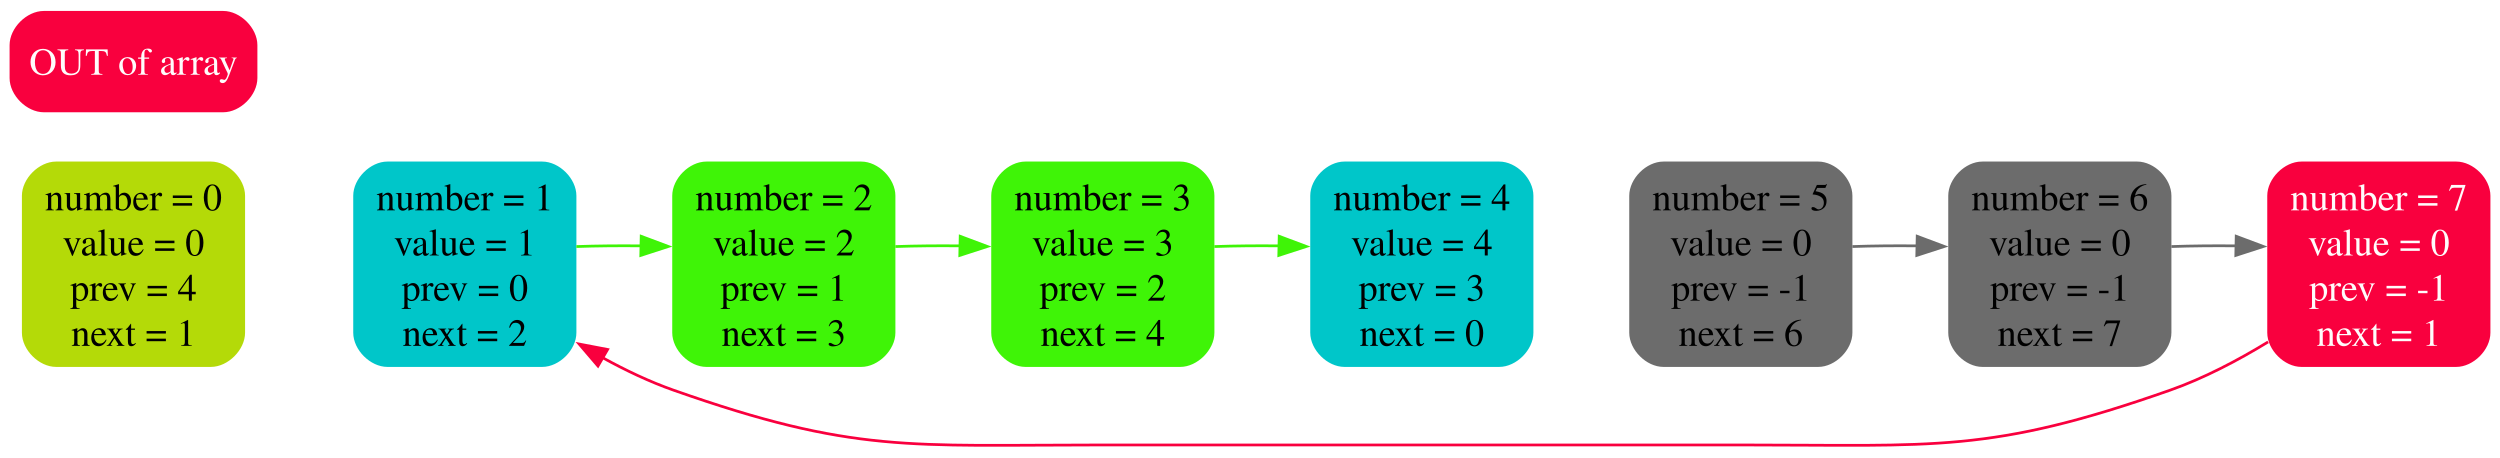
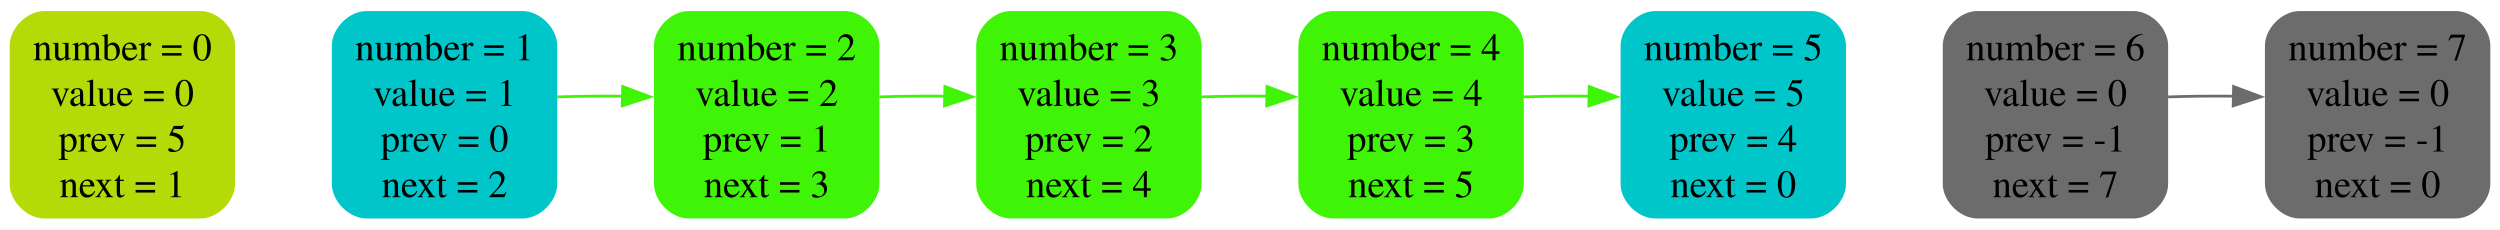
- <svg xmlns="http://www.w3.org/2000/svg" width="913pt" height="167pt" viewBox="0.00 0.00 913.00 167.00">
-   <g id="graph0" class="graph" transform="scale(1 1) rotate(0) translate(4 163.29)">
-     <polygon fill="white" stroke="none" points="-4,4 -4,-163.29 909,-163.29 909,4 -4,4" />
+ <svg xmlns="http://www.w3.org/2000/svg" width="904pt" height="83pt" viewBox="0.00 0.00 904.00 83.00">
+   <g id="graph0" class="graph" transform="scale(1 1) rotate(0) translate(4 79)">
+     <polygon fill="white" stroke="none" points="-4,4 -4,-79 900,-79 900,4 -4,4" />
    <g id="node1" class="node">
-       <path fill="#b4da08" stroke="#b4da08" d="M16.5,-29.79C16.5,-29.79 73,-29.79 73,-29.79 79,-29.79 85,-35.79 85,-41.79 85,-41.79 85,-91.79 85,-91.79 85,-97.79 79,-103.79 73,-103.79 73,-103.79 16.5,-103.79 16.5,-103.79 10.5,-103.79 4.5,-97.79 4.5,-91.79 4.5,-91.79 4.5,-41.79 4.5,-41.79 4.5,-35.79 10.5,-29.79 16.5,-29.79" />
-       <text xml:space="preserve" text-anchor="middle" x="44.75" y="-86.49" font-family="Times,serif" font-size="14.00">number = 0</text>
-       <text xml:space="preserve" text-anchor="middle" x="44.75" y="-69.99" font-family="Times,serif" font-size="14.00">value = 0</text>
-       <text xml:space="preserve" text-anchor="middle" x="44.75" y="-53.49" font-family="Times,serif" font-size="14.00">prev = 4</text>
-       <text xml:space="preserve" text-anchor="middle" x="44.75" y="-36.99" font-family="Times,serif" font-size="14.00">next = 1</text>
+       <path fill="#b4da08" stroke="#b4da08" d="M12,-0.5C12,-0.5 68.5,-0.5 68.5,-0.5 74.5,-0.5 80.5,-6.5 80.5,-12.5 80.5,-12.5 80.5,-62.5 80.5,-62.5 80.5,-68.5 74.5,-74.5 68.5,-74.5 68.5,-74.5 12,-74.5 12,-74.5 6,-74.5 0,-68.5 0,-62.5 0,-62.5 0,-12.5 0,-12.5 0,-6.5 6,-0.5 12,-0.5" />
+       <text xml:space="preserve" text-anchor="middle" x="40.25" y="-57.2" font-family="Times,serif" font-size="14.00">number = 0</text>
+       <text xml:space="preserve" text-anchor="middle" x="40.25" y="-40.7" font-family="Times,serif" font-size="14.00">value = 0</text>
+       <text xml:space="preserve" text-anchor="middle" x="40.25" y="-24.2" font-family="Times,serif" font-size="14.00">prev = 5</text>
+       <text xml:space="preserve" text-anchor="middle" x="40.25" y="-7.7" font-family="Times,serif" font-size="14.00">next = 1</text>
    </g>
    <g id="node2" class="node">
-       <path fill="#00c6c9" stroke="#00c6c9" d="M137.5,-29.79C137.5,-29.79 194,-29.79 194,-29.79 200,-29.79 206,-35.79 206,-41.79 206,-41.79 206,-91.79 206,-91.79 206,-97.79 200,-103.79 194,-103.79 194,-103.79 137.5,-103.79 137.5,-103.79 131.5,-103.79 125.5,-97.79 125.5,-91.79 125.5,-91.79 125.5,-41.79 125.5,-41.79 125.5,-35.79 131.5,-29.79 137.5,-29.79" />
-       <text xml:space="preserve" text-anchor="middle" x="165.75" y="-86.49" font-family="Times,serif" font-size="14.00">number = 1</text>
-       <text xml:space="preserve" text-anchor="middle" x="165.75" y="-69.99" font-family="Times,serif" font-size="14.00">value = 1</text>
-       <text xml:space="preserve" text-anchor="middle" x="165.75" y="-53.49" font-family="Times,serif" font-size="14.00">prev = 0</text>
-       <text xml:space="preserve" text-anchor="middle" x="165.75" y="-36.99" font-family="Times,serif" font-size="14.00">next = 2</text>
+       <path fill="#00c6c9" stroke="#00c6c9" d="M128.5,-0.5C128.5,-0.5 185,-0.5 185,-0.5 191,-0.5 197,-6.5 197,-12.5 197,-12.5 197,-62.5 197,-62.5 197,-68.5 191,-74.5 185,-74.5 185,-74.5 128.5,-74.5 128.5,-74.5 122.5,-74.5 116.5,-68.5 116.5,-62.5 116.5,-62.5 116.5,-12.5 116.5,-12.5 116.5,-6.5 122.5,-0.5 128.5,-0.5" />
+       <text xml:space="preserve" text-anchor="middle" x="156.75" y="-57.2" font-family="Times,serif" font-size="14.00">number = 1</text>
+       <text xml:space="preserve" text-anchor="middle" x="156.75" y="-40.7" font-family="Times,serif" font-size="14.00">value = 1</text>
+       <text xml:space="preserve" text-anchor="middle" x="156.75" y="-24.2" font-family="Times,serif" font-size="14.00">prev = 0</text>
+       <text xml:space="preserve" text-anchor="middle" x="156.75" y="-7.7" font-family="Times,serif" font-size="14.00">next = 2</text>
    </g>
    <g id="node3" class="node">
-       <path fill="#3ff407" stroke="#3ff407" d="M254,-29.79C254,-29.79 310.5,-29.79 310.5,-29.79 316.5,-29.79 322.5,-35.79 322.5,-41.79 322.5,-41.79 322.5,-91.79 322.5,-91.79 322.5,-97.79 316.5,-103.79 310.5,-103.79 310.5,-103.79 254,-103.79 254,-103.79 248,-103.79 242,-97.79 242,-91.79 242,-91.79 242,-41.79 242,-41.79 242,-35.79 248,-29.79 254,-29.79" />
-       <text xml:space="preserve" text-anchor="middle" x="282.25" y="-86.49" font-family="Times,serif" font-size="14.00">number = 2</text>
-       <text xml:space="preserve" text-anchor="middle" x="282.25" y="-69.99" font-family="Times,serif" font-size="14.00">value = 2</text>
-       <text xml:space="preserve" text-anchor="middle" x="282.25" y="-53.49" font-family="Times,serif" font-size="14.00">prev = 1</text>
-       <text xml:space="preserve" text-anchor="middle" x="282.25" y="-36.99" font-family="Times,serif" font-size="14.00">next = 3</text>
+       <path fill="#3ff407" stroke="#3ff407" d="M245,-0.5C245,-0.5 301.5,-0.5 301.5,-0.5 307.5,-0.5 313.5,-6.5 313.5,-12.5 313.5,-12.5 313.5,-62.5 313.5,-62.5 313.5,-68.5 307.5,-74.5 301.5,-74.5 301.5,-74.5 245,-74.5 245,-74.5 239,-74.5 233,-68.5 233,-62.5 233,-62.5 233,-12.5 233,-12.5 233,-6.5 239,-0.5 245,-0.5" />
+       <text xml:space="preserve" text-anchor="middle" x="273.25" y="-57.2" font-family="Times,serif" font-size="14.00">number = 2</text>
+       <text xml:space="preserve" text-anchor="middle" x="273.25" y="-40.7" font-family="Times,serif" font-size="14.00">value = 2</text>
+       <text xml:space="preserve" text-anchor="middle" x="273.25" y="-24.2" font-family="Times,serif" font-size="14.00">prev = 1</text>
+       <text xml:space="preserve" text-anchor="middle" x="273.25" y="-7.7" font-family="Times,serif" font-size="14.00">next = 3</text>
    </g>
    <g id="edge8" class="edge">
-       <path fill="none" stroke="#3ff407" d="M206.48,-73.25C214.11,-73.51 222.21,-73.59 230.15,-73.5" />
-       <polygon fill="#3ff407" stroke="#3ff407" points="230.16,-77 240.08,-73.28 230.01,-70.01 230.16,-77" />
+       <path fill="none" stroke="#3ff407" d="M197.48,-43.96C205.11,-44.22 213.21,-44.31 221.15,-44.22" />
+       <polygon fill="#3ff407" stroke="#3ff407" points="221.16,-47.72 231.08,-43.99 221.01,-40.72 221.16,-47.72" />
    </g>
    <g id="node4" class="node">
-       <path fill="#3ff407" stroke="#3ff407" d="M370.5,-29.79C370.5,-29.79 427,-29.79 427,-29.79 433,-29.79 439,-35.79 439,-41.79 439,-41.79 439,-91.79 439,-91.79 439,-97.79 433,-103.79 427,-103.79 427,-103.79 370.5,-103.79 370.5,-103.79 364.5,-103.79 358.5,-97.79 358.5,-91.79 358.5,-91.79 358.5,-41.79 358.5,-41.79 358.5,-35.79 364.5,-29.79 370.5,-29.79" />
-       <text xml:space="preserve" text-anchor="middle" x="398.75" y="-86.49" font-family="Times,serif" font-size="14.00">number = 3</text>
-       <text xml:space="preserve" text-anchor="middle" x="398.75" y="-69.99" font-family="Times,serif" font-size="14.00">value = 3</text>
-       <text xml:space="preserve" text-anchor="middle" x="398.75" y="-53.49" font-family="Times,serif" font-size="14.00">prev = 2</text>
-       <text xml:space="preserve" text-anchor="middle" x="398.75" y="-36.99" font-family="Times,serif" font-size="14.00">next = 4</text>
+       <path fill="#3ff407" stroke="#3ff407" d="M361.5,-0.5C361.5,-0.5 418,-0.5 418,-0.5 424,-0.5 430,-6.5 430,-12.5 430,-12.5 430,-62.5 430,-62.5 430,-68.5 424,-74.5 418,-74.5 418,-74.5 361.5,-74.5 361.5,-74.5 355.5,-74.5 349.5,-68.5 349.5,-62.5 349.5,-62.5 349.5,-12.5 349.5,-12.5 349.5,-6.5 355.5,-0.5 361.5,-0.5" />
+       <text xml:space="preserve" text-anchor="middle" x="389.75" y="-57.2" font-family="Times,serif" font-size="14.00">number = 3</text>
+       <text xml:space="preserve" text-anchor="middle" x="389.75" y="-40.7" font-family="Times,serif" font-size="14.00">value = 3</text>
+       <text xml:space="preserve" text-anchor="middle" x="389.75" y="-24.2" font-family="Times,serif" font-size="14.00">prev = 2</text>
+       <text xml:space="preserve" text-anchor="middle" x="389.75" y="-7.7" font-family="Times,serif" font-size="14.00">next = 4</text>
    </g>
    <g id="edge9" class="edge">
-       <path fill="none" stroke="#3ff407" d="M322.98,-73.25C330.61,-73.51 338.71,-73.59 346.65,-73.5" />
-       <polygon fill="#3ff407" stroke="#3ff407" points="346.66,-77 356.58,-73.28 346.51,-70.01 346.66,-77" />
+       <path fill="none" stroke="#3ff407" d="M313.98,-43.96C321.61,-44.22 329.71,-44.31 337.65,-44.22" />
+       <polygon fill="#3ff407" stroke="#3ff407" points="337.66,-47.72 347.58,-43.99 337.51,-40.72 337.66,-47.72" />
    </g>
    <g id="node5" class="node">
-       <path fill="#00c6c9" stroke="#00c6c9" d="M487,-29.79C487,-29.79 543.5,-29.79 543.5,-29.79 549.5,-29.79 555.5,-35.79 555.5,-41.79 555.5,-41.79 555.5,-91.79 555.5,-91.79 555.5,-97.79 549.5,-103.79 543.5,-103.79 543.5,-103.79 487,-103.79 487,-103.79 481,-103.79 475,-97.79 475,-91.79 475,-91.79 475,-41.79 475,-41.79 475,-35.79 481,-29.79 487,-29.79" />
-       <text xml:space="preserve" text-anchor="middle" x="515.25" y="-86.49" font-family="Times,serif" font-size="14.00">number = 4</text>
-       <text xml:space="preserve" text-anchor="middle" x="515.25" y="-69.99" font-family="Times,serif" font-size="14.00">value = 4</text>
-       <text xml:space="preserve" text-anchor="middle" x="515.25" y="-53.49" font-family="Times,serif" font-size="14.00">prev = 3</text>
-       <text xml:space="preserve" text-anchor="middle" x="515.25" y="-36.99" font-family="Times,serif" font-size="14.00">next = 0</text>
+       <path fill="#3ff407" stroke="#3ff407" d="M478,-0.5C478,-0.5 534.5,-0.5 534.5,-0.5 540.5,-0.5 546.5,-6.5 546.5,-12.5 546.5,-12.5 546.5,-62.5 546.5,-62.5 546.5,-68.5 540.5,-74.5 534.5,-74.5 534.5,-74.5 478,-74.5 478,-74.5 472,-74.5 466,-68.5 466,-62.5 466,-62.5 466,-12.5 466,-12.5 466,-6.5 472,-0.5 478,-0.5" />
+       <text xml:space="preserve" text-anchor="middle" x="506.25" y="-57.2" font-family="Times,serif" font-size="14.00">number = 4</text>
+       <text xml:space="preserve" text-anchor="middle" x="506.25" y="-40.7" font-family="Times,serif" font-size="14.00">value = 4</text>
+       <text xml:space="preserve" text-anchor="middle" x="506.25" y="-24.2" font-family="Times,serif" font-size="14.00">prev = 3</text>
+       <text xml:space="preserve" text-anchor="middle" x="506.25" y="-7.7" font-family="Times,serif" font-size="14.00">next = 5</text>
    </g>
    <g id="edge10" class="edge">
-       <path fill="none" stroke="#3ff407" d="M439.48,-73.25C447.11,-73.51 455.21,-73.59 463.15,-73.5" />
-       <polygon fill="#3ff407" stroke="#3ff407" points="463.16,-77 473.08,-73.28 463.01,-70.01 463.16,-77" />
+       <path fill="none" stroke="#3ff407" d="M430.48,-43.96C438.11,-44.22 446.21,-44.31 454.15,-44.22" />
+       <polygon fill="#3ff407" stroke="#3ff407" points="454.16,-47.72 464.08,-43.99 454.01,-40.72 454.16,-47.72" />
    </g>
    <g id="node6" class="node">
-       <path fill="#6c6c6c" stroke="#6c6c6c" d="M603.5,-29.79C603.5,-29.79 660,-29.79 660,-29.79 666,-29.79 672,-35.79 672,-41.79 672,-41.79 672,-91.79 672,-91.79 672,-97.79 666,-103.79 660,-103.79 660,-103.79 603.5,-103.79 603.5,-103.79 597.5,-103.79 591.5,-97.79 591.5,-91.79 591.5,-91.79 591.5,-41.79 591.5,-41.79 591.5,-35.79 597.5,-29.79 603.5,-29.79" />
-       <text xml:space="preserve" text-anchor="middle" x="631.75" y="-86.49" font-family="Times,serif" font-size="14.00">number = 5</text>
-       <text xml:space="preserve" text-anchor="middle" x="631.75" y="-69.99" font-family="Times,serif" font-size="14.00">value = 0</text>
-       <text xml:space="preserve" text-anchor="middle" x="631.75" y="-53.49" font-family="Times,serif" font-size="14.00">prev = -1</text>
-       <text xml:space="preserve" text-anchor="middle" x="631.75" y="-36.99" font-family="Times,serif" font-size="14.00">next = 6</text>
+       <path fill="#00c6c9" stroke="#00c6c9" d="M594.5,-0.5C594.5,-0.5 651,-0.5 651,-0.5 657,-0.5 663,-6.5 663,-12.5 663,-12.5 663,-62.5 663,-62.5 663,-68.5 657,-74.5 651,-74.5 651,-74.5 594.5,-74.5 594.5,-74.5 588.5,-74.5 582.5,-68.5 582.5,-62.5 582.5,-62.5 582.5,-12.5 582.5,-12.5 582.5,-6.5 588.5,-0.5 594.5,-0.5" />
+       <text xml:space="preserve" text-anchor="middle" x="622.75" y="-57.2" font-family="Times,serif" font-size="14.00">number = 5</text>
+       <text xml:space="preserve" text-anchor="middle" x="622.75" y="-40.7" font-family="Times,serif" font-size="14.00">value = 5</text>
+       <text xml:space="preserve" text-anchor="middle" x="622.75" y="-24.2" font-family="Times,serif" font-size="14.00">prev = 4</text>
+       <text xml:space="preserve" text-anchor="middle" x="622.75" y="-7.7" font-family="Times,serif" font-size="14.00">next = 0</text>
+     </g>
+     <g id="edge11" class="edge">
+       <path fill="none" stroke="#3ff407" d="M546.98,-43.96C554.61,-44.22 562.71,-44.31 570.65,-44.22" />
+       <polygon fill="#3ff407" stroke="#3ff407" points="570.66,-47.72 580.58,-43.99 570.51,-40.72 570.66,-47.72" />
    </g>
    <g id="node7" class="node">
-       <path fill="#6c6c6c" stroke="#6c6c6c" d="M720,-29.79C720,-29.79 776.5,-29.79 776.5,-29.79 782.5,-29.79 788.5,-35.79 788.5,-41.79 788.5,-41.79 788.5,-91.79 788.5,-91.79 788.5,-97.79 782.5,-103.79 776.5,-103.79 776.5,-103.79 720,-103.79 720,-103.79 714,-103.79 708,-97.79 708,-91.79 708,-91.79 708,-41.79 708,-41.79 708,-35.79 714,-29.79 720,-29.79" />
-       <text xml:space="preserve" text-anchor="middle" x="748.25" y="-86.49" font-family="Times,serif" font-size="14.00">number = 6</text>
-       <text xml:space="preserve" text-anchor="middle" x="748.25" y="-69.99" font-family="Times,serif" font-size="14.00">value = 0</text>
-       <text xml:space="preserve" text-anchor="middle" x="748.25" y="-53.49" font-family="Times,serif" font-size="14.00">prev = -1</text>
-       <text xml:space="preserve" text-anchor="middle" x="748.25" y="-36.99" font-family="Times,serif" font-size="14.00">next = 7</text>
-     </g>
-     <g id="edge11" class="edge">
-       <path fill="none" stroke="#6c6c6c" d="M672.48,-73.25C680.11,-73.51 688.21,-73.59 696.15,-73.5" />
-       <polygon fill="#6c6c6c" stroke="#6c6c6c" points="696.16,-77 706.08,-73.28 696.01,-70.01 696.16,-77" />
+       <path fill="#6c6c6c" stroke="#6c6c6c" d="M711,-0.5C711,-0.5 767.5,-0.5 767.5,-0.5 773.5,-0.5 779.5,-6.5 779.5,-12.5 779.5,-12.5 779.5,-62.5 779.5,-62.5 779.5,-68.5 773.5,-74.5 767.5,-74.5 767.5,-74.5 711,-74.5 711,-74.5 705,-74.5 699,-68.5 699,-62.5 699,-62.5 699,-12.5 699,-12.5 699,-6.5 705,-0.5 711,-0.5" />
+       <text xml:space="preserve" text-anchor="middle" x="739.25" y="-57.2" font-family="Times,serif" font-size="14.00">number = 6</text>
+       <text xml:space="preserve" text-anchor="middle" x="739.25" y="-40.7" font-family="Times,serif" font-size="14.00">value = 0</text>
+       <text xml:space="preserve" text-anchor="middle" x="739.25" y="-24.2" font-family="Times,serif" font-size="14.00">prev = -1</text>
+       <text xml:space="preserve" text-anchor="middle" x="739.25" y="-7.7" font-family="Times,serif" font-size="14.00">next = 7</text>
    </g>
    <g id="node8" class="node">
-       <path fill="#f9003e" stroke="#f9003e" d="M836.5,-29.79C836.5,-29.79 893,-29.79 893,-29.79 899,-29.79 905,-35.79 905,-41.79 905,-41.79 905,-91.79 905,-91.79 905,-97.79 899,-103.79 893,-103.79 893,-103.79 836.5,-103.79 836.5,-103.79 830.5,-103.79 824.5,-97.79 824.5,-91.79 824.5,-91.79 824.5,-41.79 824.5,-41.79 824.5,-35.79 830.5,-29.79 836.5,-29.79" />
-       <text xml:space="preserve" text-anchor="middle" x="864.75" y="-86.49" font-family="Times,serif" font-size="14.00" fill="#fffbfb">number = 7</text>
-       <text xml:space="preserve" text-anchor="middle" x="864.75" y="-69.99" font-family="Times,serif" font-size="14.00" fill="#fffbfb">value = 0</text>
-       <text xml:space="preserve" text-anchor="middle" x="864.75" y="-53.49" font-family="Times,serif" font-size="14.00" fill="#fffbfb">prev = -1</text>
-       <text xml:space="preserve" text-anchor="middle" x="864.75" y="-36.99" font-family="Times,serif" font-size="14.00" fill="#fffbfb">next = 1</text>
+       <path fill="#6c6c6c" stroke="#6c6c6c" d="M827.5,-0.5C827.5,-0.5 884,-0.5 884,-0.5 890,-0.5 896,-6.5 896,-12.5 896,-12.5 896,-62.5 896,-62.5 896,-68.5 890,-74.5 884,-74.5 884,-74.5 827.5,-74.5 827.5,-74.5 821.5,-74.5 815.5,-68.5 815.5,-62.5 815.5,-62.5 815.5,-12.5 815.5,-12.5 815.5,-6.5 821.5,-0.5 827.5,-0.5" />
+       <text xml:space="preserve" text-anchor="middle" x="855.75" y="-57.2" font-family="Times,serif" font-size="14.00">number = 7</text>
+       <text xml:space="preserve" text-anchor="middle" x="855.75" y="-40.7" font-family="Times,serif" font-size="14.00">value = 0</text>
+       <text xml:space="preserve" text-anchor="middle" x="855.75" y="-24.2" font-family="Times,serif" font-size="14.00">prev = -1</text>
+       <text xml:space="preserve" text-anchor="middle" x="855.75" y="-7.7" font-family="Times,serif" font-size="14.00">next = 0</text>
    </g>
    <g id="edge12" class="edge">
-       <path fill="none" stroke="#6c6c6c" d="M788.98,-73.25C796.61,-73.51 804.71,-73.59 812.65,-73.5" />
-       <polygon fill="#6c6c6c" stroke="#6c6c6c" points="812.66,-77 822.58,-73.28 812.51,-70.01 812.66,-77" />
-     </g>
-     <g id="edge13" class="edge">
-       <path fill="none" stroke="#f9003e" d="M824.31,-38.42C813.2,-31.63 800.78,-25.11 788.5,-20.79 722.66,2.37 702.54,-0.79 632.75,-0.79 397.75,-0.79 397.75,-0.79 397.75,-0.79 327.96,-0.79 307.84,2.37 242,-20.79 233.27,-23.86 224.47,-28.04 216.12,-32.64" />
-       <polygon fill="#f9003e" stroke="#f9003e" points="214.38,-29.6 207.5,-37.65 217.9,-35.66 214.38,-29.6" />
-     </g>
-     <g id="node9" class="node">
-       <path fill="#f9003e" stroke="#f9003e" d="M12,-122.79C12,-122.79 77.5,-122.79 77.5,-122.79 83.5,-122.79 89.5,-128.79 89.5,-134.79 89.5,-134.79 89.5,-146.79 89.5,-146.79 89.5,-152.79 83.5,-158.79 77.5,-158.79 77.5,-158.79 12,-158.79 12,-158.79 6,-158.79 0,-152.79 0,-146.79 0,-146.79 0,-134.79 0,-134.79 0,-128.79 6,-122.79 12,-122.79" />
-       <text xml:space="preserve" text-anchor="middle" x="44.75" y="-135.99" font-family="Times,serif" font-size="14.00" fill="#fffbfb">OUT of array</text>
+       <path fill="none" stroke="#6c6c6c" d="M779.98,-43.96C787.61,-44.22 795.71,-44.31 803.65,-44.22" />
+       <polygon fill="#6c6c6c" stroke="#6c6c6c" points="803.66,-47.72 813.58,-43.99 803.51,-40.72 803.66,-47.72" />
    </g>
  </g>
</svg>
